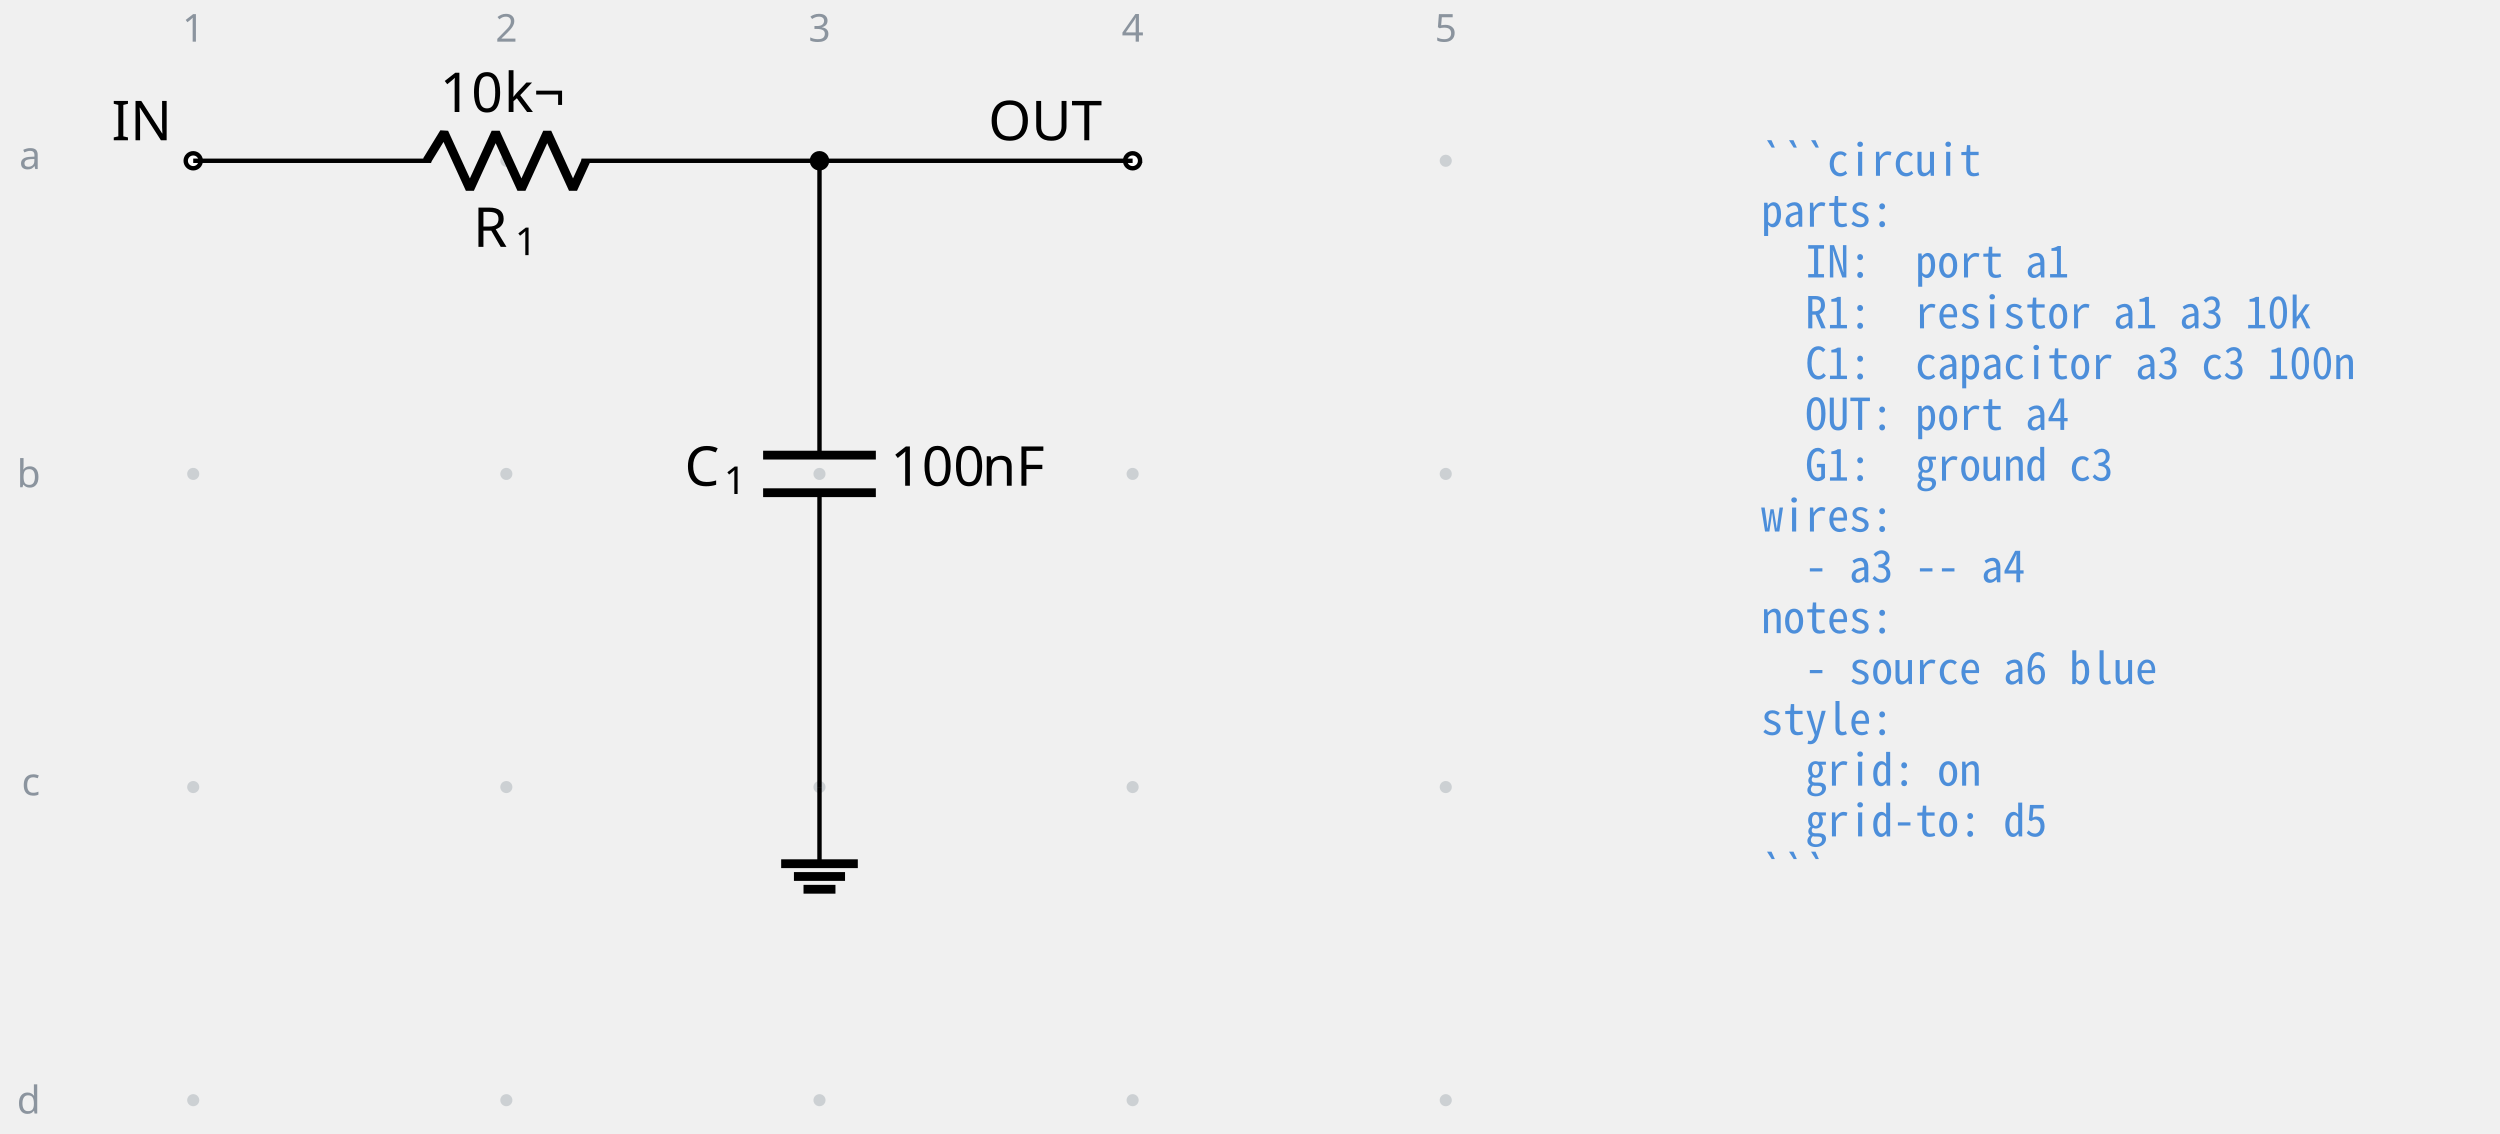
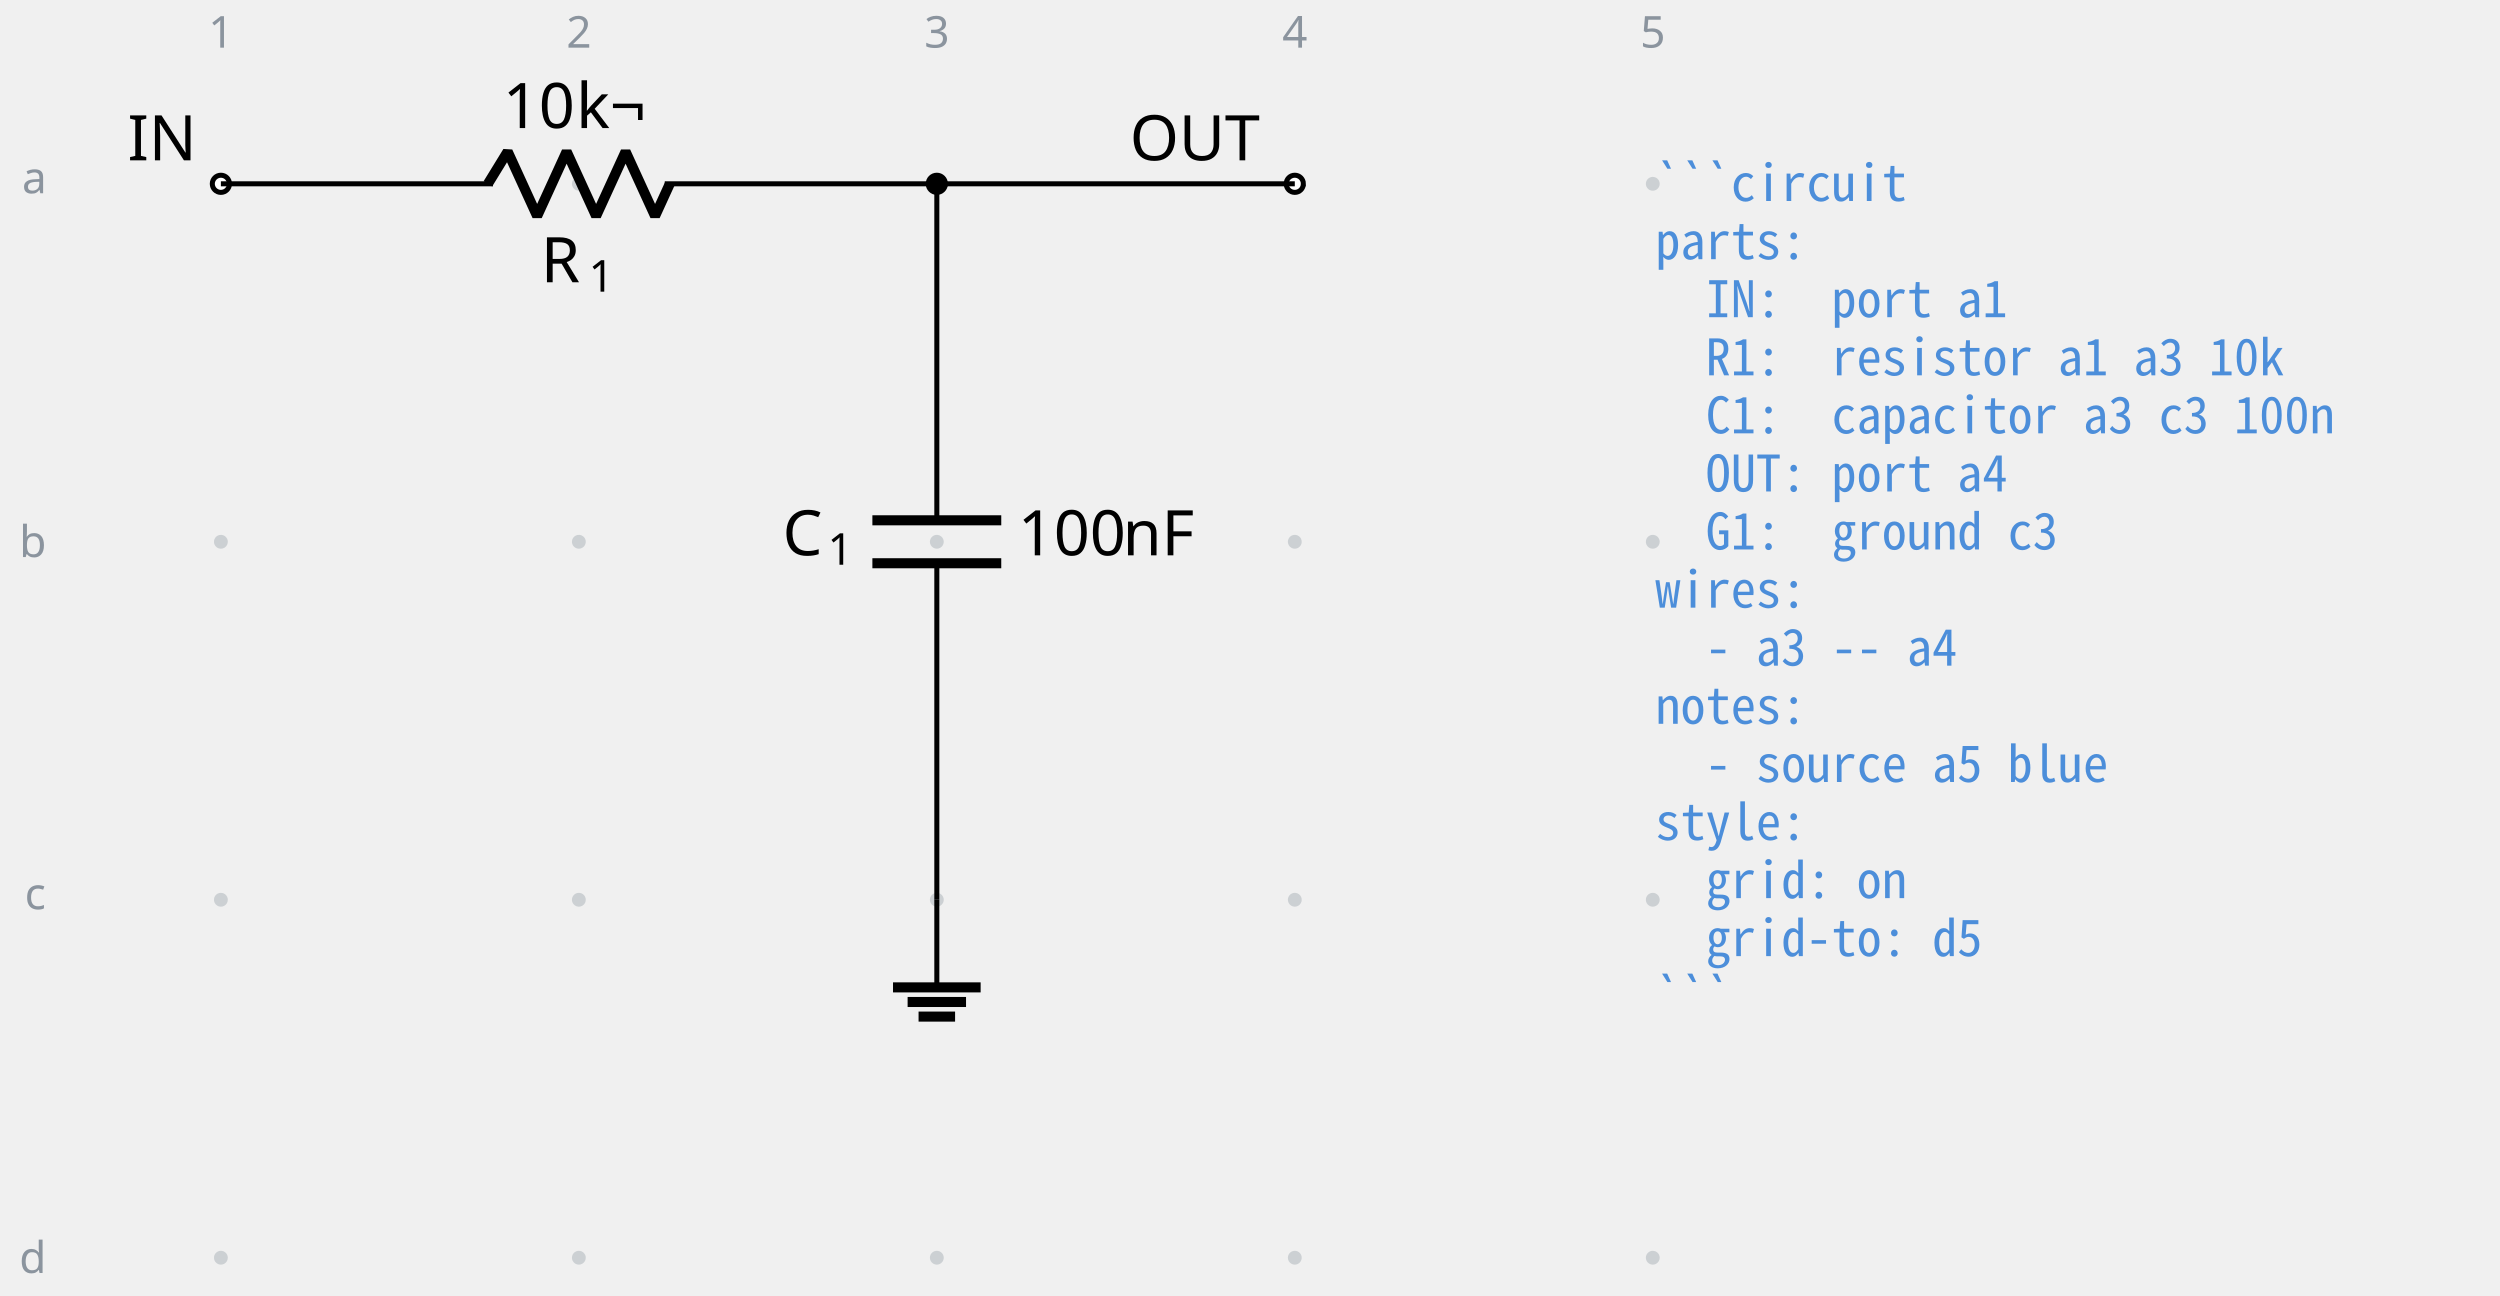
- <svg xmlns="http://www.w3.org/2000/svg" data-circuit-fence="0.1.0" fill="currentColor" width="605.761" height="274.625" viewBox="-72 -72 454.321 205.969">
+ <svg xmlns="http://www.w3.org/2000/svg" data-circuit-fence="0.1.0" fill="currentColor" width="529.887" height="274.625" viewBox="-72 -72 397.416 205.969">
  <g stroke="currentColor" stroke-miterlimit="10" stroke-width=".8">
    <path fill="#8b949e" fill-opacity=".35" stroke="none" stroke-opacity=".35" d="M-35.787-42.781a1.1 1.1 0 1 0-2.2 0 1.1 1.1 0 0 0 2.2 0M-35.787 14.124a1.1 1.1 0 1 0-2.2 0 1.1 1.1 0 0 0 2.2 0M-35.787 71.03a1.1 1.1 0 1 0-2.2 0 1.1 1.1 0 0 0 2.2 0M-35.787 127.935a1.1 1.1 0 1 0-2.2 0 1.1 1.1 0 0 0 2.2 0M21.118-42.781a1.1 1.1 0 1 0-2.2 0 1.1 1.1 0 0 0 2.2 0M21.118 14.124a1.1 1.1 0 1 0-2.2 0 1.1 1.1 0 0 0 2.2 0M21.118 71.03a1.1 1.1 0 1 0-2.2 0 1.1 1.1 0 0 0 2.2 0M21.118 127.935a1.1 1.1 0 1 0-2.2 0 1.1 1.1 0 0 0 2.2 0M78.024-42.781a1.1 1.1 0 1 0-2.2 0 1.1 1.1 0 0 0 2.2 0M78.024 14.124a1.1 1.1 0 1 0-2.2 0 1.1 1.1 0 0 0 2.2 0M78.024 71.03a1.1 1.1 0 1 0-2.2 0 1.1 1.1 0 0 0 2.2 0M78.024 127.935a1.1 1.1 0 1 0-2.2 0 1.1 1.1 0 0 0 2.2 0M134.93-42.781a1.1 1.1 0 1 0-2.2 0 1.1 1.1 0 0 0 2.2 0M134.93 14.124a1.1 1.1 0 1 0-2.2 0 1.1 1.1 0 0 0 2.2 0M134.93 71.03a1.1 1.1 0 1 0-2.2 0 1.1 1.1 0 0 0 2.2 0M134.93 127.935a1.1 1.1 0 1 0-2.2 0 1.1 1.1 0 0 0 2.2 0M191.835-42.781a1.1 1.1 0 1 0-2.2 0 1.1 1.1 0 0 0 2.2 0M191.835 14.124a1.1 1.1 0 1 0-2.2 0 1.1 1.1 0 0 0 2.2 0M191.835 71.03a1.1 1.1 0 1 0-2.2 0 1.1 1.1 0 0 0 2.2 0M191.835 127.935a1.1 1.1 0 1 0-2.2 0 1.1 1.1 0 0 0 2.2 0m-1.1 0" />
    <g fill="#8b949e" stroke="#8b949e">
      <text x="-36.887" y="-42.781" fill="#8b949e" stroke="none" font-family="cmr7" font-size="7" transform="translate(-1.993 -21.645)">1</text>
    </g>
    <g fill="#8b949e" stroke="#8b949e">
      <text x="-36.887" y="-42.781" fill="#8b949e" stroke="none" font-family="cmr7" font-size="7" transform="translate(54.912 -21.645)">2</text>
    </g>
    <g fill="#8b949e" stroke="#8b949e">
      <text x="-36.887" y="-42.781" fill="#8b949e" stroke="none" font-family="cmr7" font-size="7" transform="translate(111.818 -21.645)">3</text>
    </g>
    <g fill="#8b949e" stroke="#8b949e">
      <text x="-36.887" y="-42.781" fill="#8b949e" stroke="none" font-family="cmr7" font-size="7" transform="translate(168.723 -21.645)">4</text>
    </g>
    <g fill="#8b949e" stroke="#8b949e">
      <text x="-36.887" y="-42.781" fill="#8b949e" stroke="none" font-family="cmr7" font-size="7" transform="translate(225.629 -21.645)">5</text>
    </g>
    <g fill="#8b949e" stroke="#8b949e">
      <text x="-36.887" y="-42.781" fill="#8b949e" stroke="none" font-family="cmr7" font-size="7" transform="translate(-31.62 1.507)">a</text>
    </g>
    <g fill="#8b949e" stroke="#8b949e">
      <text x="-36.887" y="-42.781" fill="#8b949e" stroke="none" font-family="cmr7" font-size="7" transform="translate(-32.05 59.336)">b</text>
    </g>
    <g fill="#8b949e" stroke="#8b949e">
      <text x="-36.887" y="-42.781" fill="#8b949e" stroke="none" font-family="cmr7" font-size="7" transform="translate(-31.189 115.318)">c</text>
    </g>
    <g fill="#8b949e" stroke="#8b949e">
      <text x="-36.887" y="-42.781" fill="#8b949e" stroke="none" font-family="cmr7" font-size="7" transform="translate(-32.05 173.147)">d</text>
    </g>
    <g fill="#ffffff">
      <path d="M-35.522-42.781a1.365 1.365 0 1 0-2.73 0 1.365 1.365 0 0 0 2.73 0Zm-1.365 0" />
    </g>
    <text x="-36.887" y="-42.781" stroke="none" font-family="cmr10" font-size="10" transform="translate(-14.844 -3.733)">IN</text>
    <path fill="none" d="M-36.887-42.781h.4m-.4 0H6.36m27.315 0h43.248m-.4 0h.4" />
    <g stroke-linejoin="bevel" stroke-width="1.6">
      <path fill="none" d="m5.561-42.781 3.143-5.122L13.39-37.66l4.685-10.243 4.686 10.243 4.686-10.243 4.686 10.243 2.343-5.121" />
    </g>
    <g stroke="none">
      <text x="-36.887" y="-42.781" font-family="cmmi10" font-size="10" transform="translate(50.866 15.648)">R</text>
      <text x="-29.294" y="-41.281" font-family="cmr7" font-size="7" transform="translate(50.866 15.648)">1</text>
    </g>
    <g stroke="none" font-family="cmr10" font-size="10">
      <text x="-36.887" y="-42.781" transform="translate(44.822 -8.863)">10</text>
      <text x="-25.221" y="-42.781" transform="translate(44.822 -8.863)">k¬</text>
    </g>
    <path fill="none" d="M76.924-42.781v.4m0-.4v53.49m0 6.83v53.49m0-.399v.4" />
    <g stroke-width="1.6">
      <path fill="none" d="M87.167 10.71H66.68m20.486 6.828H66.68" />
    </g>
    <g stroke="none">
      <text x="-36.887" y="-42.781" font-family="cmmi10" font-size="10" transform="translate(89.296 59.058)">C</text>
      <text x="-29.74" y="-41.281" font-family="cmr7" font-size="7" transform="translate(89.296 59.058)">1</text>
    </g>
    <g stroke="none" font-family="cmr10" font-size="10">
      <text x="-36.887" y="-42.781" transform="translate(126.693 59.058)">100</text>
      <text x="-20.22" y="-42.781" transform="translate(126.693 59.058)">nF</text>
    </g>
    <g fill="#ffffff">
      <path d="M135.195-42.781a1.365 1.365 0 1 0-2.731 0 1.365 1.365 0 0 0 2.73 0Zm-1.366 0" />
    </g>
    <text x="-36.887" y="-42.781" stroke="none" font-family="cmr10" font-size="10" transform="translate(144.483 -3.733)">OUT</text>
    <path fill="none" d="M76.924 71.03v13.93" />
    <path fill="none" stroke-width="1.6" d="M69.959 84.96h13.93M72.28 87.282h9.287m-7.545 2.322h5.804" />
    <path fill="none" d="M76.924-42.781h56.905" />
    <path d="M78.29-42.781a1.365 1.365 0 1 0-2.732 0 1.365 1.365 0 0 0 2.731 0Zm-1.366 0" />
    <g>
-       <text x="-36.887" y="-42.781" fill="#4c8eda" stroke="none" font-family="'Noto Sans Mono CJK JP',ui-monospace,'SFMono-Regular',Consolas,'Liberation Mono',monospace" font-size="8" transform="translate(284.927 2.733)" xml:space="preserve">```circuit</text>
+       <text x="-36.887" y="-42.781" fill="#4c8eda" stroke="none" font-family="'Noto Sans Mono CJK JP',ui-monospace,'SFMono-Regular',Consolas,'Liberation Mono',monospace" font-size="8" transform="translate(228.022 2.733)" xml:space="preserve">```circuit</text>
    </g>
    <g>
-       <text x="-36.887" y="-42.781" fill="#4c8eda" stroke="none" font-family="'Noto Sans Mono CJK JP',ui-monospace,'SFMono-Regular',Consolas,'Liberation Mono',monospace" font-size="8" transform="translate(284.927 11.98)" xml:space="preserve">parts:</text>
+       <text x="-36.887" y="-42.781" fill="#4c8eda" stroke="none" font-family="'Noto Sans Mono CJK JP',ui-monospace,'SFMono-Regular',Consolas,'Liberation Mono',monospace" font-size="8" transform="translate(228.022 11.98)" xml:space="preserve">parts:</text>
    </g>
    <g>
-       <text x="-36.887" y="-42.781" fill="#4c8eda" stroke="none" font-family="'Noto Sans Mono CJK JP',ui-monospace,'SFMono-Regular',Consolas,'Liberation Mono',monospace" font-size="8" transform="translate(284.927 21.2)" xml:space="preserve">  IN:  port a1</text>
+       <text x="-36.887" y="-42.781" fill="#4c8eda" stroke="none" font-family="'Noto Sans Mono CJK JP',ui-monospace,'SFMono-Regular',Consolas,'Liberation Mono',monospace" font-size="8" transform="translate(228.022 21.2)" xml:space="preserve">  IN:  port a1</text>
    </g>
    <g>
-       <text x="-36.887" y="-42.781" fill="#4c8eda" stroke="none" font-family="'Noto Sans Mono CJK JP',ui-monospace,'SFMono-Regular',Consolas,'Liberation Mono',monospace" font-size="8" transform="translate(284.927 30.446)" xml:space="preserve">  R1:  resistor a1 a3 10k</text>
+       <text x="-36.887" y="-42.781" fill="#4c8eda" stroke="none" font-family="'Noto Sans Mono CJK JP',ui-monospace,'SFMono-Regular',Consolas,'Liberation Mono',monospace" font-size="8" transform="translate(228.022 30.446)" xml:space="preserve">  R1:  resistor a1 a3 10k</text>
    </g>
    <g>
-       <text x="-36.887" y="-42.781" fill="#4c8eda" stroke="none" font-family="'Noto Sans Mono CJK JP',ui-monospace,'SFMono-Regular',Consolas,'Liberation Mono',monospace" font-size="8" transform="translate(284.927 39.665)" xml:space="preserve">  C1:  capacitor a3 c3 100n</text>
+       <text x="-36.887" y="-42.781" fill="#4c8eda" stroke="none" font-family="'Noto Sans Mono CJK JP',ui-monospace,'SFMono-Regular',Consolas,'Liberation Mono',monospace" font-size="8" transform="translate(228.022 39.665)" xml:space="preserve">  C1:  capacitor a3 c3 100n</text>
    </g>
    <g>
-       <text x="-36.887" y="-42.781" fill="#4c8eda" stroke="none" font-family="'Noto Sans Mono CJK JP',ui-monospace,'SFMono-Regular',Consolas,'Liberation Mono',monospace" font-size="8" transform="translate(284.927 48.912)" xml:space="preserve">  OUT: port a4</text>
+       <text x="-36.887" y="-42.781" fill="#4c8eda" stroke="none" font-family="'Noto Sans Mono CJK JP',ui-monospace,'SFMono-Regular',Consolas,'Liberation Mono',monospace" font-size="8" transform="translate(228.022 48.912)" xml:space="preserve">  OUT: port a4</text>
    </g>
    <g>
-       <text x="-36.887" y="-42.781" fill="#4c8eda" stroke="none" font-family="'Noto Sans Mono CJK JP',ui-monospace,'SFMono-Regular',Consolas,'Liberation Mono',monospace" font-size="8" transform="translate(284.927 58.131)" xml:space="preserve">  G1:  ground c3</text>
+       <text x="-36.887" y="-42.781" fill="#4c8eda" stroke="none" font-family="'Noto Sans Mono CJK JP',ui-monospace,'SFMono-Regular',Consolas,'Liberation Mono',monospace" font-size="8" transform="translate(228.022 58.131)" xml:space="preserve">  G1:  ground c3</text>
    </g>
    <g>
-       <text x="-36.887" y="-42.781" fill="#4c8eda" stroke="none" font-family="'Noto Sans Mono CJK JP',ui-monospace,'SFMono-Regular',Consolas,'Liberation Mono',monospace" font-size="8" transform="translate(284.927 67.378)" xml:space="preserve">wires:</text>
+       <text x="-36.887" y="-42.781" fill="#4c8eda" stroke="none" font-family="'Noto Sans Mono CJK JP',ui-monospace,'SFMono-Regular',Consolas,'Liberation Mono',monospace" font-size="8" transform="translate(228.022 67.378)" xml:space="preserve">wires:</text>
    </g>
    <g>
-       <text x="-36.887" y="-42.781" fill="#4c8eda" stroke="none" font-family="'Noto Sans Mono CJK JP',ui-monospace,'SFMono-Regular',Consolas,'Liberation Mono',monospace" font-size="8" transform="translate(284.927 76.596)" xml:space="preserve">  - a3 -- a4</text>
+       <text x="-36.887" y="-42.781" fill="#4c8eda" stroke="none" font-family="'Noto Sans Mono CJK JP',ui-monospace,'SFMono-Regular',Consolas,'Liberation Mono',monospace" font-size="8" transform="translate(228.022 76.596)" xml:space="preserve">  - a3 -- a4</text>
    </g>
    <g>
-       <text x="-36.887" y="-42.781" fill="#4c8eda" stroke="none" font-family="'Noto Sans Mono CJK JP',ui-monospace,'SFMono-Regular',Consolas,'Liberation Mono',monospace" font-size="8" transform="translate(284.927 85.844)" xml:space="preserve">notes:</text>
+       <text x="-36.887" y="-42.781" fill="#4c8eda" stroke="none" font-family="'Noto Sans Mono CJK JP',ui-monospace,'SFMono-Regular',Consolas,'Liberation Mono',monospace" font-size="8" transform="translate(228.022 85.844)" xml:space="preserve">notes:</text>
    </g>
    <g>
-       <text x="-36.887" y="-42.781" fill="#4c8eda" stroke="none" font-family="'Noto Sans Mono CJK JP',ui-monospace,'SFMono-Regular',Consolas,'Liberation Mono',monospace" font-size="8" transform="translate(284.927 95.091)" xml:space="preserve">  - source a6 blue</text>
+       <text x="-36.887" y="-42.781" fill="#4c8eda" stroke="none" font-family="'Noto Sans Mono CJK JP',ui-monospace,'SFMono-Regular',Consolas,'Liberation Mono',monospace" font-size="8" transform="translate(228.022 95.091)" xml:space="preserve">  - source a5 blue</text>
    </g>
    <g>
-       <text x="-36.887" y="-42.781" fill="#4c8eda" stroke="none" font-family="'Noto Sans Mono CJK JP',ui-monospace,'SFMono-Regular',Consolas,'Liberation Mono',monospace" font-size="8" transform="translate(284.927 104.31)" xml:space="preserve">style:</text>
+       <text x="-36.887" y="-42.781" fill="#4c8eda" stroke="none" font-family="'Noto Sans Mono CJK JP',ui-monospace,'SFMono-Regular',Consolas,'Liberation Mono',monospace" font-size="8" transform="translate(228.022 104.31)" xml:space="preserve">style:</text>
    </g>
    <g>
-       <text x="-36.887" y="-42.781" fill="#4c8eda" stroke="none" font-family="'Noto Sans Mono CJK JP',ui-monospace,'SFMono-Regular',Consolas,'Liberation Mono',monospace" font-size="8" transform="translate(284.927 113.557)" xml:space="preserve">  grid: on</text>
+       <text x="-36.887" y="-42.781" fill="#4c8eda" stroke="none" font-family="'Noto Sans Mono CJK JP',ui-monospace,'SFMono-Regular',Consolas,'Liberation Mono',monospace" font-size="8" transform="translate(228.022 113.557)" xml:space="preserve">  grid: on</text>
    </g>
    <g>
-       <text x="-36.887" y="-42.781" fill="#4c8eda" stroke="none" font-family="'Noto Sans Mono CJK JP',ui-monospace,'SFMono-Regular',Consolas,'Liberation Mono',monospace" font-size="8" transform="translate(284.927 122.775)" xml:space="preserve">  grid-to: d5</text>
+       <text x="-36.887" y="-42.781" fill="#4c8eda" stroke="none" font-family="'Noto Sans Mono CJK JP',ui-monospace,'SFMono-Regular',Consolas,'Liberation Mono',monospace" font-size="8" transform="translate(228.022 122.775)" xml:space="preserve">  grid-to: d5</text>
    </g>
    <g>
-       <text x="-36.887" y="-42.781" fill="#4c8eda" stroke="none" font-family="'Noto Sans Mono CJK JP',ui-monospace,'SFMono-Regular',Consolas,'Liberation Mono',monospace" font-size="8" transform="translate(284.927 132.023)" xml:space="preserve">```</text>
+       <text x="-36.887" y="-42.781" fill="#4c8eda" stroke="none" font-family="'Noto Sans Mono CJK JP',ui-monospace,'SFMono-Regular',Consolas,'Liberation Mono',monospace" font-size="8" transform="translate(228.022 132.023)" xml:space="preserve">```</text>
    </g>
  </g>
</svg>
